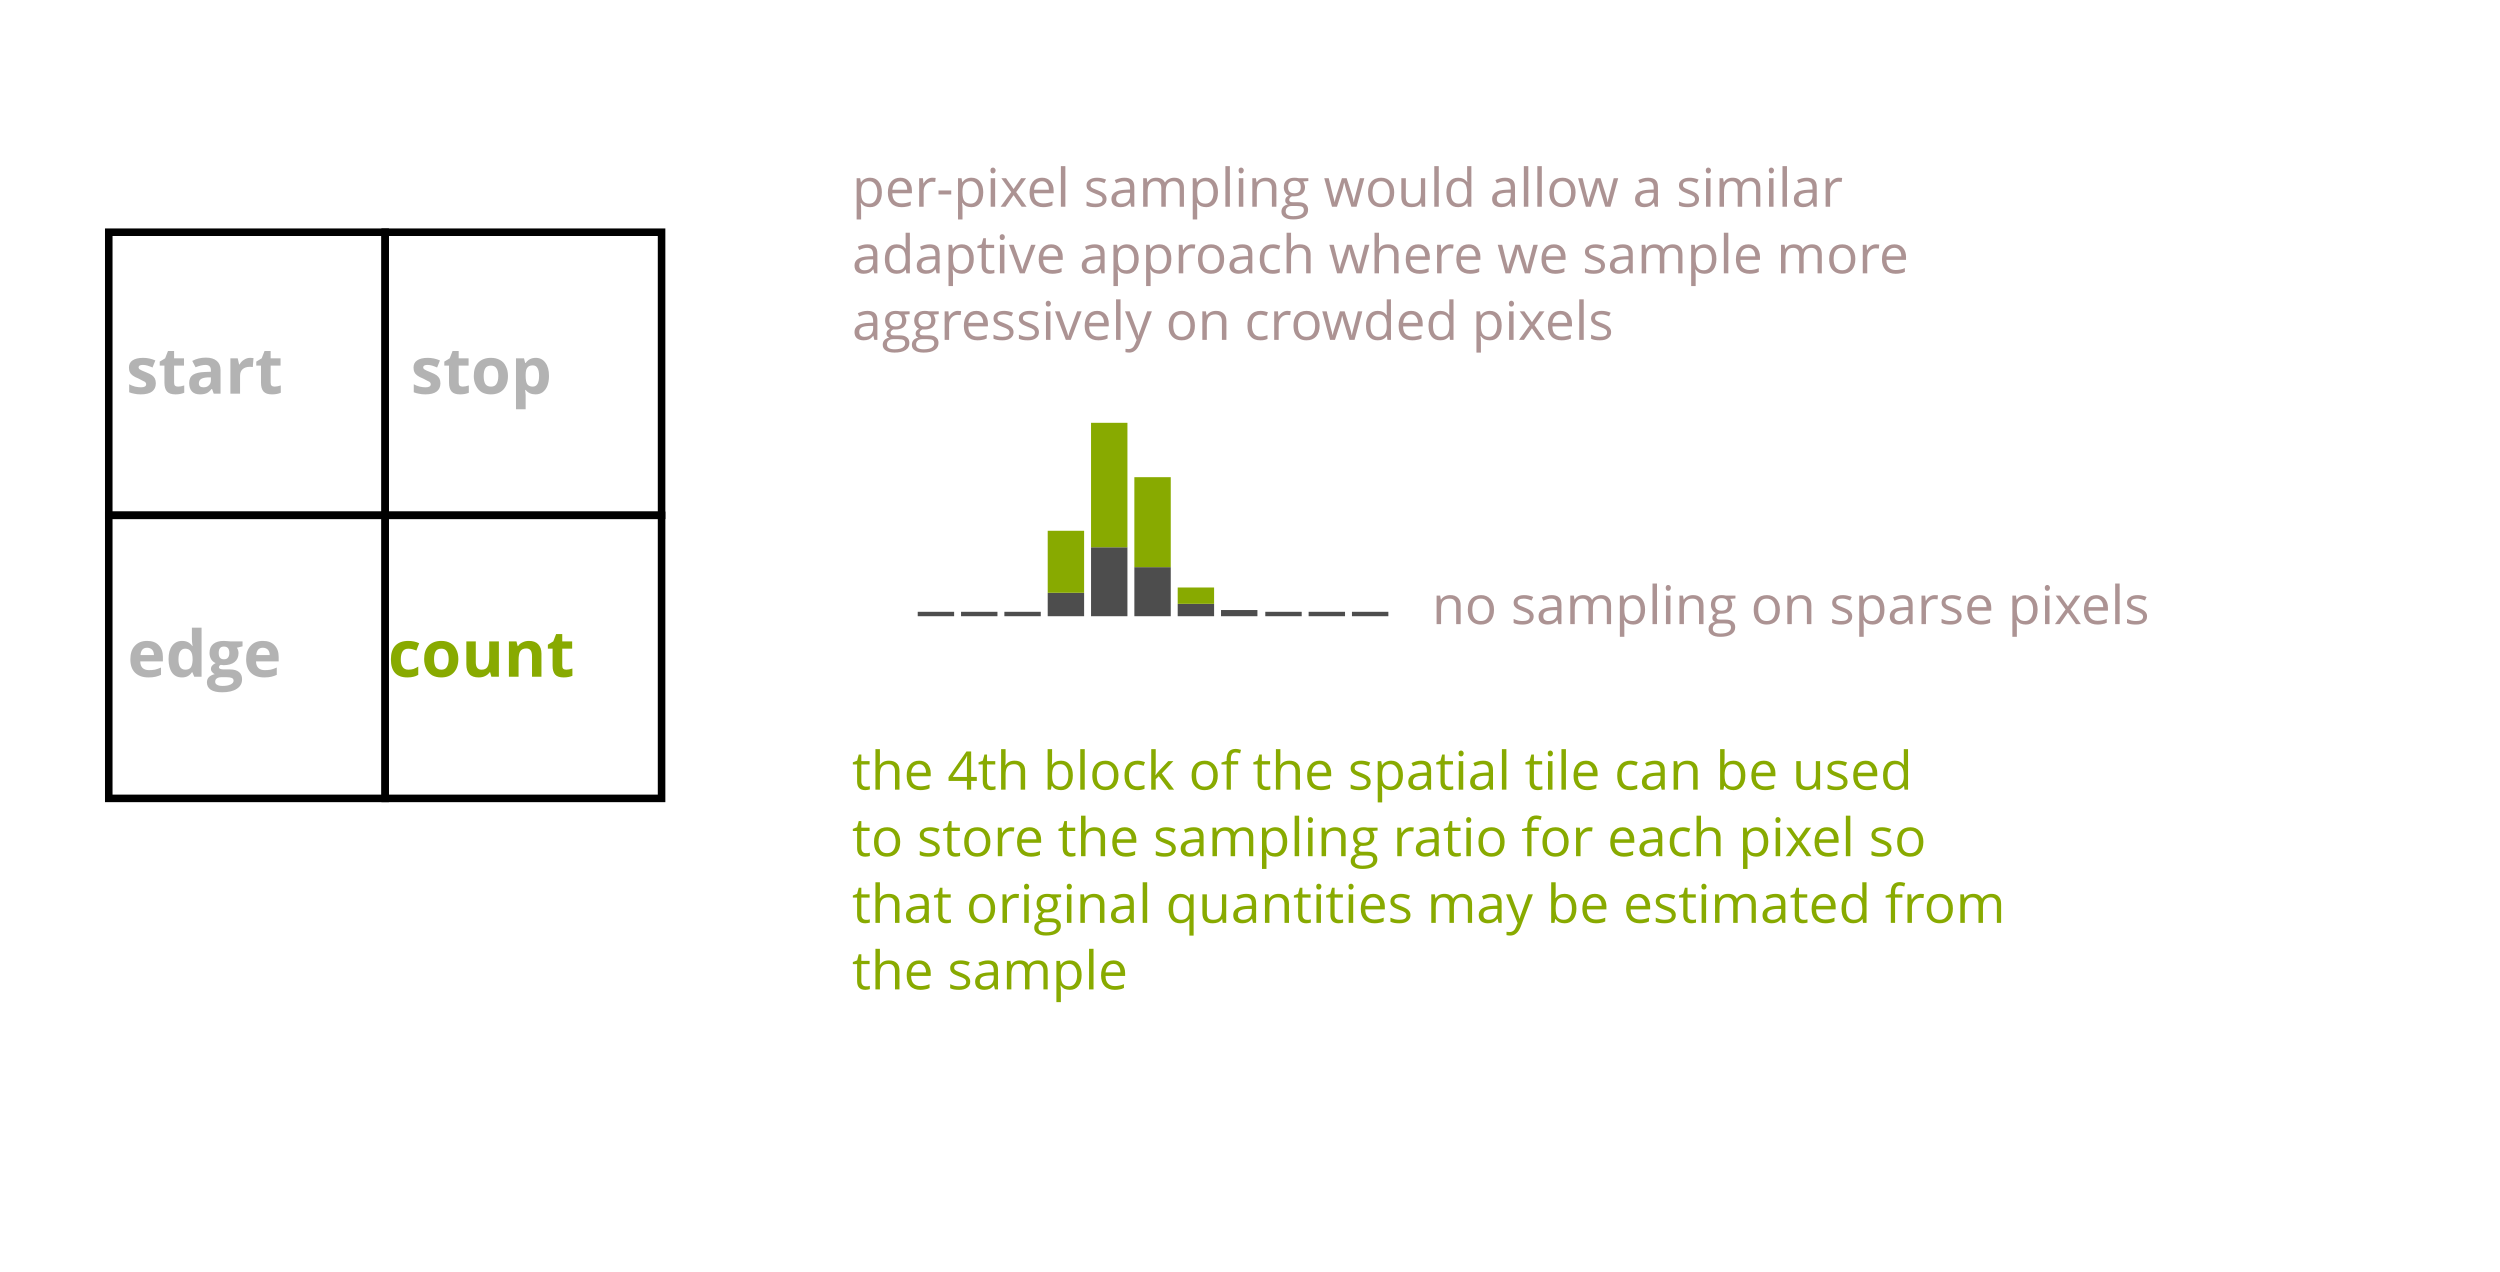
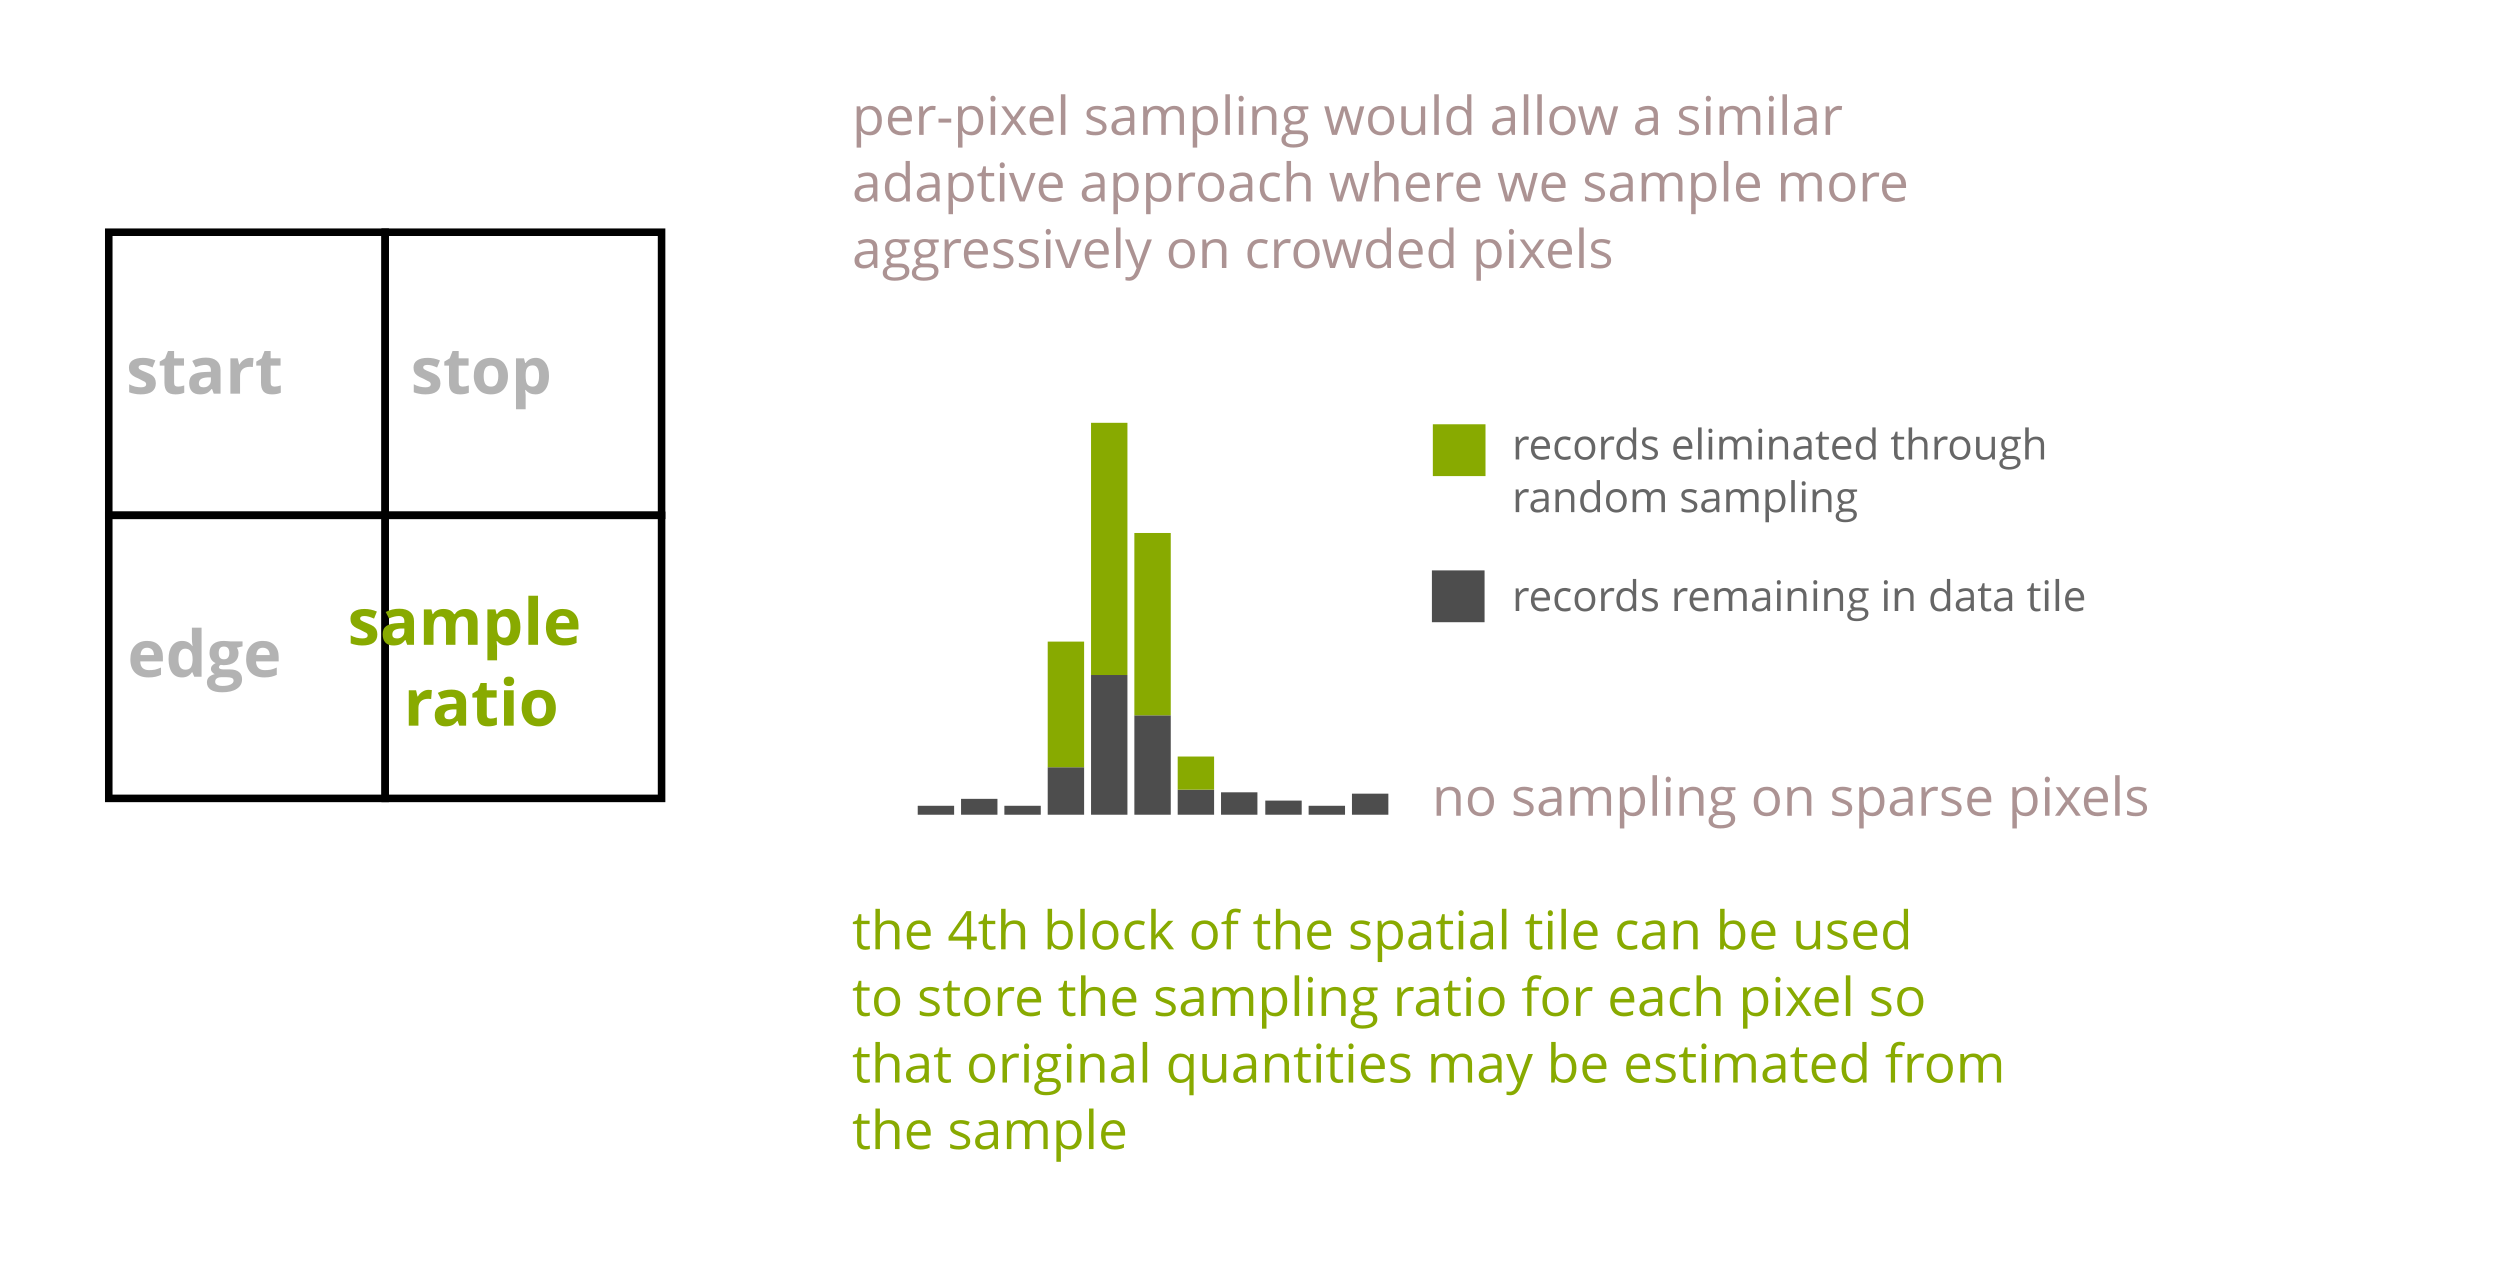
<svg xmlns="http://www.w3.org/2000/svg" id="svg10358" version="1.1" viewBox="0 0 165.672 84.252" height="84.252mm" width="165.672mm">
  <defs id="defs10352" />
  <g transform="translate(1.232566,0.4990495)" id="layer1">
-     <text xml:space="preserve" style="font-style:normal;font-variant:normal;font-weight:normal;font-stretch:normal;font-size:3.529px;line-height:125%;font-family:'Open Sans';-inkscape-font-specification:'Open Sans';letter-spacing:0px;word-spacing:0px;fill:#ac9393;fill-opacity:1;stroke:none;stroke-width:0.265px;stroke-linecap:butt;stroke-linejoin:miter;stroke-opacity:1" x="55.237" y="13.2" id="text2672-2">
-       <tspan x="55.237" y="13.2" style="font-style:normal;font-variant:normal;font-weight:normal;font-stretch:normal;font-family:'Open Sans';-inkscape-font-specification:'Open Sans';fill:#ac9393;stroke-width:0.265px" id="tspan2670-2">per-pixel sampling would allow a similar </tspan>
-       <tspan x="55.237" y="17.612" style="font-style:normal;font-variant:normal;font-weight:normal;font-stretch:normal;font-family:'Open Sans';-inkscape-font-specification:'Open Sans';fill:#ac9393;stroke-width:0.265px" id="tspan2361">adaptive approach where we sample more</tspan>
-       <tspan x="55.237" y="22.024" style="font-style:normal;font-variant:normal;font-weight:normal;font-stretch:normal;font-family:'Open Sans';-inkscape-font-specification:'Open Sans';fill:#ac9393;stroke-width:0.265px" id="tspan2363">aggressively on crowded pixels</tspan>
+     <text xml:space="preserve" style="font-style:normal;font-variant:normal;font-weight:normal;font-stretch:normal;font-size:3.529px;line-height:125%;font-family:'Open Sans';-inkscape-font-specification:'Open Sans';letter-spacing:0px;word-spacing:0px;fill:#ac9393;fill-opacity:1;stroke:none;stroke-width:0.265px;stroke-linecap:butt;stroke-linejoin:miter;stroke-opacity:1" x="55.237" y="8.438" id="text2672-2">
+       <tspan x="55.237" y="8.438" style="font-style:normal;font-variant:normal;font-weight:normal;font-stretch:normal;font-family:'Open Sans';-inkscape-font-specification:'Open Sans';fill:#ac9393;stroke-width:0.265px" id="tspan2670-2">per-pixel sampling would allow a similar </tspan>
+       <tspan x="55.237" y="12.849" style="font-style:normal;font-variant:normal;font-weight:normal;font-stretch:normal;font-family:'Open Sans';-inkscape-font-specification:'Open Sans';fill:#ac9393;stroke-width:0.265px" id="tspan2361">adaptive approach where we sample more</tspan>
+       <tspan x="55.237" y="17.261" style="font-style:normal;font-variant:normal;font-weight:normal;font-stretch:normal;font-family:'Open Sans';-inkscape-font-specification:'Open Sans';fill:#ac9393;stroke-width:0.265px" id="tspan2363">aggressively on crowded pixels</tspan>
    </text>
-     <rect style="color:#000000;clip-rule:nonzero;display:inline;overflow:visible;visibility:visible;opacity:1;isolation:auto;mix-blend-mode:normal;color-interpolation:sRGB;color-interpolation-filters:linearRGB;solid-color:#000000;solid-opacity:1;vector-effect:none;fill:#4d4d4d;fill-opacity:1;fill-rule:evenodd;stroke:none;stroke-width:0.265;stroke-linecap:butt;stroke-linejoin:bevel;stroke-miterlimit:4;stroke-dasharray:none;stroke-dashoffset:0;stroke-opacity:1;color-rendering:auto;image-rendering:auto;shape-rendering:auto;text-rendering:auto;enable-background:accumulate" id="rect2283" width="2.412" height="0.293" x="59.584" y="40.044" />
-     <rect y="40.044" x="62.455" height="0.293" width="2.412" id="rect2286" style="color:#000000;clip-rule:nonzero;display:inline;overflow:visible;visibility:visible;opacity:1;isolation:auto;mix-blend-mode:normal;color-interpolation:sRGB;color-interpolation-filters:linearRGB;solid-color:#000000;solid-opacity:1;vector-effect:none;fill:#4d4d4d;fill-opacity:1;fill-rule:evenodd;stroke:none;stroke-width:0.265;stroke-linecap:butt;stroke-linejoin:bevel;stroke-miterlimit:4;stroke-dasharray:none;stroke-dashoffset:0;stroke-opacity:1;color-rendering:auto;image-rendering:auto;shape-rendering:auto;text-rendering:auto;enable-background:accumulate" />
-     <rect style="color:#000000;clip-rule:nonzero;display:inline;overflow:visible;visibility:visible;opacity:1;isolation:auto;mix-blend-mode:normal;color-interpolation:sRGB;color-interpolation-filters:linearRGB;solid-color:#000000;solid-opacity:1;vector-effect:none;fill:#4d4d4d;fill-opacity:1;fill-rule:evenodd;stroke:none;stroke-width:0.265;stroke-linecap:butt;stroke-linejoin:bevel;stroke-miterlimit:4;stroke-dasharray:none;stroke-dashoffset:0;stroke-opacity:1;color-rendering:auto;image-rendering:auto;shape-rendering:auto;text-rendering:auto;enable-background:accumulate" id="rect2288" width="2.412" height="0.293" x="65.326" y="40.044" />
-     <rect y="38.785" x="68.198" height="1.552" width="2.412" id="rect2292" style="color:#000000;clip-rule:nonzero;display:inline;overflow:visible;visibility:visible;opacity:1;isolation:auto;mix-blend-mode:normal;color-interpolation:sRGB;color-interpolation-filters:linearRGB;solid-color:#000000;solid-opacity:1;vector-effect:none;fill:#4d4d4d;fill-opacity:1;fill-rule:evenodd;stroke:none;stroke-width:0.265;stroke-linecap:butt;stroke-linejoin:bevel;stroke-miterlimit:4;stroke-dasharray:none;stroke-dashoffset:0;stroke-opacity:1;color-rendering:auto;image-rendering:auto;shape-rendering:auto;text-rendering:auto;enable-background:accumulate" />
-     <rect y="35.768" x="71.069" height="4.569" width="2.412" id="rect2294" style="color:#000000;clip-rule:nonzero;display:inline;overflow:visible;visibility:visible;opacity:1;isolation:auto;mix-blend-mode:normal;color-interpolation:sRGB;color-interpolation-filters:linearRGB;solid-color:#000000;solid-opacity:1;vector-effect:none;fill:#4d4d4d;fill-opacity:1;fill-rule:evenodd;stroke:none;stroke-width:0.265;stroke-linecap:butt;stroke-linejoin:bevel;stroke-miterlimit:4;stroke-dasharray:none;stroke-dashoffset:0;stroke-opacity:1;color-rendering:auto;image-rendering:auto;shape-rendering:auto;text-rendering:auto;enable-background:accumulate" />
-     <rect style="color:#000000;clip-rule:nonzero;display:inline;overflow:visible;visibility:visible;opacity:1;isolation:auto;mix-blend-mode:normal;color-interpolation:sRGB;color-interpolation-filters:linearRGB;solid-color:#000000;solid-opacity:1;vector-effect:none;fill:#4d4d4d;fill-opacity:1;fill-rule:evenodd;stroke:none;stroke-width:0.265;stroke-linecap:butt;stroke-linejoin:bevel;stroke-miterlimit:4;stroke-dasharray:none;stroke-dashoffset:0;stroke-opacity:1;color-rendering:auto;image-rendering:auto;shape-rendering:auto;text-rendering:auto;enable-background:accumulate" id="rect2298" width="2.412" height="3.251" x="73.94" y="37.086" />
-     <rect y="39.517" x="76.812" height="0.82" width="2.412" id="rect2300" style="color:#000000;clip-rule:nonzero;display:inline;overflow:visible;visibility:visible;opacity:1;isolation:auto;mix-blend-mode:normal;color-interpolation:sRGB;color-interpolation-filters:linearRGB;solid-color:#000000;solid-opacity:1;vector-effect:none;fill:#4d4d4d;fill-opacity:1;fill-rule:evenodd;stroke:none;stroke-width:0.265;stroke-linecap:butt;stroke-linejoin:bevel;stroke-miterlimit:4;stroke-dasharray:none;stroke-dashoffset:0;stroke-opacity:1;color-rendering:auto;image-rendering:auto;shape-rendering:auto;text-rendering:auto;enable-background:accumulate" />
-     <rect style="color:#000000;clip-rule:nonzero;display:inline;overflow:visible;visibility:visible;opacity:1;isolation:auto;mix-blend-mode:normal;color-interpolation:sRGB;color-interpolation-filters:linearRGB;solid-color:#000000;solid-opacity:1;vector-effect:none;fill:#4d4d4d;fill-opacity:1;fill-rule:evenodd;stroke:none;stroke-width:0.265;stroke-linecap:butt;stroke-linejoin:bevel;stroke-miterlimit:4;stroke-dasharray:none;stroke-dashoffset:0;stroke-opacity:1;color-rendering:auto;image-rendering:auto;shape-rendering:auto;text-rendering:auto;enable-background:accumulate" id="rect2304" width="2.412" height="0.41" x="79.683" y="39.927" />
-     <text id="text2371" y="51.83" x="55.237" style="font-style:normal;font-variant:normal;font-weight:normal;font-stretch:normal;font-size:3.529px;line-height:125%;font-family:'Open Sans';-inkscape-font-specification:'Open Sans';letter-spacing:0px;word-spacing:0px;fill:#88aa00;fill-opacity:1;stroke:none;stroke-width:0.265px;stroke-linecap:butt;stroke-linejoin:miter;stroke-opacity:1" xml:space="preserve">
-       <tspan style="font-style:normal;font-variant:normal;font-weight:normal;font-stretch:normal;font-family:'Open Sans';-inkscape-font-specification:'Open Sans';fill:#88aa00;stroke-width:0.265px" y="51.83" x="55.237" id="tspan2379">the 4th block of the spatial tile can be used</tspan>
-       <tspan style="font-style:normal;font-variant:normal;font-weight:normal;font-stretch:normal;font-family:'Open Sans';-inkscape-font-specification:'Open Sans';fill:#88aa00;stroke-width:0.265px" y="56.242" x="55.237" id="tspan2383">to store the sampling ratio for each pixel so </tspan>
-       <tspan id="tspan11867" style="font-style:normal;font-variant:normal;font-weight:normal;font-stretch:normal;font-family:'Open Sans';-inkscape-font-specification:'Open Sans';fill:#88aa00;stroke-width:0.265px" y="60.654" x="55.237">that original quantities may be estimated from</tspan>
-       <tspan id="tspan11869" style="font-style:normal;font-variant:normal;font-weight:normal;font-stretch:normal;font-family:'Open Sans';-inkscape-font-specification:'Open Sans';fill:#88aa00;stroke-width:0.265px" y="65.066" x="55.237">the sample</tspan>
+     <rect style="color:#000000;clip-rule:nonzero;display:inline;overflow:visible;visibility:visible;opacity:1;isolation:auto;mix-blend-mode:normal;color-interpolation:sRGB;color-interpolation-filters:linearRGB;solid-color:#000000;solid-opacity:1;vector-effect:none;fill:#4d4d4d;fill-opacity:1;fill-rule:evenodd;stroke:none;stroke-width:0.265;stroke-linecap:butt;stroke-linejoin:bevel;stroke-miterlimit:4;stroke-dasharray:none;stroke-dashoffset:0;stroke-opacity:1;color-rendering:auto;image-rendering:auto;shape-rendering:auto;text-rendering:auto;enable-background:accumulate" id="rect2283" width="2.412" height="0.594" x="59.584" y="52.899" />
+     <rect y="52.44" x="62.455" height="1.052" width="2.412" id="rect2286" style="color:#000000;clip-rule:nonzero;display:inline;overflow:visible;visibility:visible;opacity:1;isolation:auto;mix-blend-mode:normal;color-interpolation:sRGB;color-interpolation-filters:linearRGB;solid-color:#000000;solid-opacity:1;vector-effect:none;fill:#4d4d4d;fill-opacity:1;fill-rule:evenodd;stroke:none;stroke-width:0.265;stroke-linecap:butt;stroke-linejoin:bevel;stroke-miterlimit:4;stroke-dasharray:none;stroke-dashoffset:0;stroke-opacity:1;color-rendering:auto;image-rendering:auto;shape-rendering:auto;text-rendering:auto;enable-background:accumulate" />
+     <rect style="color:#000000;clip-rule:nonzero;display:inline;overflow:visible;visibility:visible;opacity:1;isolation:auto;mix-blend-mode:normal;color-interpolation:sRGB;color-interpolation-filters:linearRGB;solid-color:#000000;solid-opacity:1;vector-effect:none;fill:#4d4d4d;fill-opacity:1;fill-rule:evenodd;stroke:none;stroke-width:0.265;stroke-linecap:butt;stroke-linejoin:bevel;stroke-miterlimit:4;stroke-dasharray:none;stroke-dashoffset:0;stroke-opacity:1;color-rendering:auto;image-rendering:auto;shape-rendering:auto;text-rendering:auto;enable-background:accumulate" id="rect2288" width="2.412" height="0.594" x="65.326" y="52.899" />
+     <rect y="50.346" x="68.198" height="3.146" width="2.412" id="rect2292" style="color:#000000;clip-rule:nonzero;display:inline;overflow:visible;visibility:visible;opacity:1;isolation:auto;mix-blend-mode:normal;color-interpolation:sRGB;color-interpolation-filters:linearRGB;solid-color:#000000;solid-opacity:1;vector-effect:none;fill:#4d4d4d;fill-opacity:1;fill-rule:evenodd;stroke:none;stroke-width:0.265;stroke-linecap:butt;stroke-linejoin:bevel;stroke-miterlimit:4;stroke-dasharray:none;stroke-dashoffset:0;stroke-opacity:1;color-rendering:auto;image-rendering:auto;shape-rendering:auto;text-rendering:auto;enable-background:accumulate" />
+     <rect y="44.233" x="71.069" height="9.259" width="2.412" id="rect2294" style="color:#000000;clip-rule:nonzero;display:inline;overflow:visible;visibility:visible;opacity:1;isolation:auto;mix-blend-mode:normal;color-interpolation:sRGB;color-interpolation-filters:linearRGB;solid-color:#000000;solid-opacity:1;vector-effect:none;fill:#4d4d4d;fill-opacity:1;fill-rule:evenodd;stroke:none;stroke-width:0.265;stroke-linecap:butt;stroke-linejoin:bevel;stroke-miterlimit:4;stroke-dasharray:none;stroke-dashoffset:0;stroke-opacity:1;color-rendering:auto;image-rendering:auto;shape-rendering:auto;text-rendering:auto;enable-background:accumulate" />
+     <rect style="color:#000000;clip-rule:nonzero;display:inline;overflow:visible;visibility:visible;opacity:1;isolation:auto;mix-blend-mode:normal;color-interpolation:sRGB;color-interpolation-filters:linearRGB;solid-color:#000000;solid-opacity:1;vector-effect:none;fill:#4d4d4d;fill-opacity:1;fill-rule:evenodd;stroke:none;stroke-width:0.265;stroke-linecap:butt;stroke-linejoin:bevel;stroke-miterlimit:4;stroke-dasharray:none;stroke-dashoffset:0;stroke-opacity:1;color-rendering:auto;image-rendering:auto;shape-rendering:auto;text-rendering:auto;enable-background:accumulate" id="rect2298" width="2.412" height="6.588" x="73.94" y="46.904" />
+     <rect y="51.83" x="76.812" height="1.662" width="2.412" id="rect2300" style="color:#000000;clip-rule:nonzero;display:inline;overflow:visible;visibility:visible;opacity:1;isolation:auto;mix-blend-mode:normal;color-interpolation:sRGB;color-interpolation-filters:linearRGB;solid-color:#000000;solid-opacity:1;vector-effect:none;fill:#4d4d4d;fill-opacity:1;fill-rule:evenodd;stroke:none;stroke-width:0.265;stroke-linecap:butt;stroke-linejoin:bevel;stroke-miterlimit:4;stroke-dasharray:none;stroke-dashoffset:0;stroke-opacity:1;color-rendering:auto;image-rendering:auto;shape-rendering:auto;text-rendering:auto;enable-background:accumulate" />
+     <rect style="color:#000000;clip-rule:nonzero;display:inline;overflow:visible;visibility:visible;opacity:1;isolation:auto;mix-blend-mode:normal;color-interpolation:sRGB;color-interpolation-filters:linearRGB;solid-color:#000000;solid-opacity:1;vector-effect:none;fill:#4d4d4d;fill-opacity:1;fill-rule:evenodd;stroke:none;stroke-width:0.265;stroke-linecap:butt;stroke-linejoin:bevel;stroke-miterlimit:4;stroke-dasharray:none;stroke-dashoffset:0;stroke-opacity:1;color-rendering:auto;image-rendering:auto;shape-rendering:auto;text-rendering:auto;enable-background:accumulate" id="rect2304" width="2.412" height="1.486" x="79.683" y="52.006" />
+     <text id="text2371" y="62.413" x="55.237" style="font-style:normal;font-variant:normal;font-weight:normal;font-stretch:normal;font-size:3.529px;line-height:125%;font-family:'Open Sans';-inkscape-font-specification:'Open Sans';letter-spacing:0px;word-spacing:0px;fill:#88aa00;fill-opacity:1;stroke:none;stroke-width:0.265px;stroke-linecap:butt;stroke-linejoin:miter;stroke-opacity:1" xml:space="preserve">
+       <tspan style="font-style:normal;font-variant:normal;font-weight:normal;font-stretch:normal;font-family:'Open Sans';-inkscape-font-specification:'Open Sans';fill:#88aa00;stroke-width:0.265px" y="62.413" x="55.237" id="tspan2379">the 4th block of the spatial tile can be used</tspan>
+       <tspan style="font-style:normal;font-variant:normal;font-weight:normal;font-stretch:normal;font-family:'Open Sans';-inkscape-font-specification:'Open Sans';fill:#88aa00;stroke-width:0.265px" y="66.825" x="55.237" id="tspan2383">to store the sampling ratio for each pixel so </tspan>
+       <tspan id="tspan11867" style="font-style:normal;font-variant:normal;font-weight:normal;font-stretch:normal;font-family:'Open Sans';-inkscape-font-specification:'Open Sans';fill:#88aa00;stroke-width:0.265px" y="71.237" x="55.237">that original quantities may be estimated from</tspan>
+       <tspan id="tspan11869" style="font-style:normal;font-variant:normal;font-weight:normal;font-stretch:normal;font-family:'Open Sans';-inkscape-font-specification:'Open Sans';fill:#88aa00;stroke-width:0.265px" y="75.649" x="55.237">the sample</tspan>
    </text>
    <rect y="14.89" x="5.975" height="18.759" width="18.317" id="rect1828-9" style="color:#000000;clip-rule:nonzero;display:inline;overflow:visible;visibility:visible;opacity:1;isolation:auto;mix-blend-mode:normal;color-interpolation:sRGB;color-interpolation-filters:linearRGB;solid-color:#000000;solid-opacity:1;vector-effect:none;fill:none;fill-opacity:1;fill-rule:evenodd;stroke:#000000;stroke-width:0.5;stroke-linecap:butt;stroke-linejoin:miter;stroke-miterlimit:4;stroke-dasharray:none;stroke-dashoffset:0;stroke-opacity:1;color-rendering:auto;image-rendering:auto;shape-rendering:auto;text-rendering:auto;enable-background:accumulate" />
    <rect style="color:#000000;clip-rule:nonzero;display:inline;overflow:visible;visibility:visible;opacity:1;isolation:auto;mix-blend-mode:normal;color-interpolation:sRGB;color-interpolation-filters:linearRGB;solid-color:#000000;solid-opacity:1;vector-effect:none;fill:none;fill-opacity:1;fill-rule:evenodd;stroke:#000000;stroke-width:0.5;stroke-linecap:butt;stroke-linejoin:miter;stroke-miterlimit:4;stroke-dasharray:none;stroke-dashoffset:0;stroke-opacity:1;color-rendering:auto;image-rendering:auto;shape-rendering:auto;text-rendering:auto;enable-background:accumulate" id="rect1830-0" width="18.317" height="18.759" x="24.292" y="14.89" />
    <text xml:space="preserve" style="font-style:normal;font-variant:normal;font-weight:bold;font-stretch:normal;font-size:4.288px;line-height:125%;font-family:'Open Sans';-inkscape-font-specification:'Open Sans Bold';text-align:center;letter-spacing:0px;word-spacing:0px;text-anchor:middle;opacity:1;fill:#b3b3b3;fill-opacity:1;stroke:none;stroke-width:0.265px;stroke-linecap:butt;stroke-linejoin:miter;stroke-opacity:1" x="15.105" y="25.59" id="text1840-9">
      <tspan id="tspan1838-1" x="15.105" y="25.59" style="font-style:normal;font-variant:normal;font-weight:bold;font-stretch:normal;font-size:4.288px;font-family:'Open Sans';-inkscape-font-specification:'Open Sans Bold';text-align:center;text-anchor:middle;fill:#b3b3b3;stroke-width:0.265px">start</tspan>
    </text>
    <text id="text1849-4" y="25.59" x="33.45" style="font-style:normal;font-variant:normal;font-weight:bold;font-stretch:normal;font-size:4.288px;line-height:125%;font-family:'Open Sans';-inkscape-font-specification:'Open Sans Bold';text-align:center;letter-spacing:0px;word-spacing:0px;text-anchor:middle;opacity:1;fill:#b3b3b3;fill-opacity:1;stroke:none;stroke-width:0.265px;stroke-linecap:butt;stroke-linejoin:miter;stroke-opacity:1" xml:space="preserve">
      <tspan style="font-style:normal;font-variant:normal;font-weight:bold;font-stretch:normal;font-size:4.288px;font-family:'Open Sans';-inkscape-font-specification:'Open Sans Bold';text-align:center;text-anchor:middle;fill:#b3b3b3;stroke-width:0.265px" y="25.59" x="33.45" id="tspan1847-5">stop</tspan>
    </text>
    <rect style="color:#000000;clip-rule:nonzero;display:inline;overflow:visible;visibility:visible;opacity:1;isolation:auto;mix-blend-mode:normal;color-interpolation:sRGB;color-interpolation-filters:linearRGB;solid-color:#000000;solid-opacity:1;vector-effect:none;fill:none;fill-opacity:1;fill-rule:evenodd;stroke:#000000;stroke-width:0.5;stroke-linecap:butt;stroke-linejoin:miter;stroke-miterlimit:4;stroke-dasharray:none;stroke-dashoffset:0;stroke-opacity:1;color-rendering:auto;image-rendering:auto;shape-rendering:auto;text-rendering:auto;enable-background:accumulate" id="rect2265" width="18.317" height="18.759" x="5.975" y="33.65" />
    <rect y="33.65" x="24.292" height="18.759" width="18.317" id="rect2267" style="color:#000000;clip-rule:nonzero;display:inline;overflow:visible;visibility:visible;opacity:1;isolation:auto;mix-blend-mode:normal;color-interpolation:sRGB;color-interpolation-filters:linearRGB;solid-color:#000000;solid-opacity:1;vector-effect:none;fill:none;fill-opacity:1;fill-rule:evenodd;stroke:#000000;stroke-width:0.5;stroke-linecap:butt;stroke-linejoin:miter;stroke-miterlimit:4;stroke-dasharray:none;stroke-dashoffset:0;stroke-opacity:1;color-rendering:auto;image-rendering:auto;shape-rendering:auto;text-rendering:auto;enable-background:accumulate" />
    <text id="text2271" y="44.349" x="15.105" style="font-style:normal;font-variant:normal;font-weight:bold;font-stretch:normal;font-size:4.288px;line-height:125%;font-family:'Open Sans';-inkscape-font-specification:'Open Sans Bold';text-align:center;letter-spacing:0px;word-spacing:0px;text-anchor:middle;opacity:1;fill:#b3b3b3;fill-opacity:1;stroke:none;stroke-width:0.265px;stroke-linecap:butt;stroke-linejoin:miter;stroke-opacity:1" xml:space="preserve">
      <tspan style="font-style:normal;font-variant:normal;font-weight:bold;font-stretch:normal;font-size:4.288px;font-family:'Open Sans';-inkscape-font-specification:'Open Sans Bold';text-align:center;text-anchor:middle;fill:#b3b3b3;stroke-width:0.265px" y="44.349" x="15.105" id="tspan2269">edge</tspan>
    </text>
-     <text xml:space="preserve" style="font-style:normal;font-variant:normal;font-weight:bold;font-stretch:normal;font-size:4.288px;line-height:125%;font-family:'Open Sans';-inkscape-font-specification:'Open Sans Bold';text-align:center;letter-spacing:0px;word-spacing:0px;text-anchor:middle;opacity:1;fill:#88aa00;fill-opacity:1;stroke:none;stroke-width:0.265px;stroke-linecap:butt;stroke-linejoin:miter;stroke-opacity:1" x="33.45" y="44.349" id="text2278">
-       <tspan id="tspan2276" x="33.45" y="44.349" style="font-style:normal;font-variant:normal;font-weight:bold;font-stretch:normal;font-size:4.288px;font-family:'Open Sans';-inkscape-font-specification:'Open Sans Bold';text-align:center;text-anchor:middle;fill:#88aa00;stroke-width:0.265px">count</tspan>
+     <text xml:space="preserve" style="font-style:normal;font-variant:normal;font-weight:bold;font-stretch:normal;font-size:4.288px;line-height:125%;font-family:'Open Sans';-inkscape-font-specification:'Open Sans Bold';text-align:center;letter-spacing:0px;word-spacing:0px;text-anchor:middle;opacity:1;fill:#88aa00;fill-opacity:1;stroke:none;stroke-width:0.265px;stroke-linecap:butt;stroke-linejoin:miter;stroke-opacity:1" x="33.45" y="42.233" id="text2278">
+       <tspan id="tspan2276" x="33.45" y="42.233" style="font-style:normal;font-variant:normal;font-weight:bold;font-stretch:normal;font-size:4.288px;font-family:'Open Sans';-inkscape-font-specification:'Open Sans Bold';text-align:center;text-anchor:middle;fill:#88aa00;stroke-width:0.265px">sample</tspan>
+       <tspan id="tspan11871" x="33.45" y="47.592" style="font-style:normal;font-variant:normal;font-weight:bold;font-stretch:normal;font-size:4.288px;font-family:'Open Sans';-inkscape-font-specification:'Open Sans Bold';text-align:center;text-anchor:middle;fill:#88aa00;stroke-width:0.265px">ratio</tspan>
    </text>
-     <rect y="31.123" x="73.94" height="5.963" width="2.412" id="rect2433" style="color:#000000;clip-rule:nonzero;display:inline;overflow:visible;visibility:visible;opacity:1;isolation:auto;mix-blend-mode:normal;color-interpolation:sRGB;color-interpolation-filters:linearRGB;solid-color:#000000;solid-opacity:1;vector-effect:none;fill:#88aa00;fill-opacity:1;fill-rule:evenodd;stroke:none;stroke-width:0.265px;stroke-linecap:butt;stroke-linejoin:miter;stroke-miterlimit:4;stroke-dasharray:none;stroke-dashoffset:0;stroke-opacity:1;color-rendering:auto;image-rendering:auto;shape-rendering:auto;text-rendering:auto;enable-background:accumulate" />
-     <rect style="color:#000000;clip-rule:nonzero;display:inline;overflow:visible;visibility:visible;opacity:1;isolation:auto;mix-blend-mode:normal;color-interpolation:sRGB;color-interpolation-filters:linearRGB;solid-color:#000000;solid-opacity:1;vector-effect:none;fill:#88aa00;fill-opacity:1;fill-rule:evenodd;stroke:none;stroke-width:0.265px;stroke-linecap:butt;stroke-linejoin:miter;stroke-miterlimit:4;stroke-dasharray:none;stroke-dashoffset:0;stroke-opacity:1;color-rendering:auto;image-rendering:auto;shape-rendering:auto;text-rendering:auto;enable-background:accumulate" id="rect2451" width="2.412" height="8.248" x="71.069" y="-35.768" transform="scale(1,-1)" />
-     <rect style="color:#000000;clip-rule:nonzero;display:inline;overflow:visible;visibility:visible;opacity:1;isolation:auto;mix-blend-mode:normal;color-interpolation:sRGB;color-interpolation-filters:linearRGB;solid-color:#000000;solid-opacity:1;vector-effect:none;fill:#88aa00;fill-opacity:1;fill-rule:evenodd;stroke:none;stroke-width:0.265px;stroke-linecap:butt;stroke-linejoin:miter;stroke-miterlimit:4;stroke-dasharray:none;stroke-dashoffset:0;stroke-opacity:1;color-rendering:auto;image-rendering:auto;shape-rendering:auto;text-rendering:auto;enable-background:accumulate" id="rect2467" width="2.412" height="1.083" x="76.812" y="38.434" />
-     <rect transform="scale(1,-1)" y="-38.785" x="68.198" height="4.11" width="2.412" id="rect2469" style="color:#000000;clip-rule:nonzero;display:inline;overflow:visible;visibility:visible;opacity:1;isolation:auto;mix-blend-mode:normal;color-interpolation:sRGB;color-interpolation-filters:linearRGB;solid-color:#000000;solid-opacity:1;vector-effect:none;fill:#88aa00;fill-opacity:1;fill-rule:evenodd;stroke:none;stroke-width:0.265px;stroke-linecap:butt;stroke-linejoin:miter;stroke-miterlimit:4;stroke-dasharray:none;stroke-dashoffset:0;stroke-opacity:1;color-rendering:auto;image-rendering:auto;shape-rendering:auto;text-rendering:auto;enable-background:accumulate" />
-     <text id="text2477" y="40.857" x="93.673" style="font-style:normal;font-variant:normal;font-weight:normal;font-stretch:normal;font-size:3.529px;line-height:125%;font-family:'Open Sans';-inkscape-font-specification:'Open Sans';letter-spacing:0px;word-spacing:0px;fill:#ac9393;fill-opacity:1;stroke:none;stroke-width:0.265px;stroke-linecap:butt;stroke-linejoin:miter;stroke-opacity:1" xml:space="preserve">
-       <tspan id="tspan2475" style="font-style:normal;font-variant:normal;font-weight:normal;font-stretch:normal;font-family:'Open Sans';-inkscape-font-specification:'Open Sans';fill:#ac9393;stroke-width:0.265px" y="40.857" x="93.673">no sampling on sparse pixels</tspan>
+     <rect y="34.821" x="73.94" height="12.083" width="2.412" id="rect2433" style="color:#000000;clip-rule:nonzero;display:inline;overflow:visible;visibility:visible;opacity:1;isolation:auto;mix-blend-mode:normal;color-interpolation:sRGB;color-interpolation-filters:linearRGB;solid-color:#000000;solid-opacity:1;vector-effect:none;fill:#88aa00;fill-opacity:1;fill-rule:evenodd;stroke:none;stroke-width:0.265px;stroke-linecap:butt;stroke-linejoin:miter;stroke-miterlimit:4;stroke-dasharray:none;stroke-dashoffset:0;stroke-opacity:1;color-rendering:auto;image-rendering:auto;shape-rendering:auto;text-rendering:auto;enable-background:accumulate" />
+     <rect style="color:#000000;clip-rule:nonzero;display:inline;overflow:visible;visibility:visible;opacity:1;isolation:auto;mix-blend-mode:normal;color-interpolation:sRGB;color-interpolation-filters:linearRGB;solid-color:#000000;solid-opacity:1;vector-effect:none;fill:#88aa00;fill-opacity:1;fill-rule:evenodd;stroke:none;stroke-width:0.265px;stroke-linecap:butt;stroke-linejoin:miter;stroke-miterlimit:4;stroke-dasharray:none;stroke-dashoffset:0;stroke-opacity:1;color-rendering:auto;image-rendering:auto;shape-rendering:auto;text-rendering:auto;enable-background:accumulate" id="rect2451" width="2.412" height="16.713" x="71.069" y="-44.233" transform="scale(1,-1)" />
+     <rect style="color:#000000;clip-rule:nonzero;display:inline;overflow:visible;visibility:visible;opacity:1;isolation:auto;mix-blend-mode:normal;color-interpolation:sRGB;color-interpolation-filters:linearRGB;solid-color:#000000;solid-opacity:1;vector-effect:none;fill:#88aa00;fill-opacity:1;fill-rule:evenodd;stroke:none;stroke-width:0.265px;stroke-linecap:butt;stroke-linejoin:miter;stroke-miterlimit:4;stroke-dasharray:none;stroke-dashoffset:0;stroke-opacity:1;color-rendering:auto;image-rendering:auto;shape-rendering:auto;text-rendering:auto;enable-background:accumulate" id="rect2467" width="2.412" height="2.195" x="76.812" y="49.635" />
+     <rect transform="scale(1,-1)" y="-50.346" x="68.198" height="8.327" width="2.412" id="rect2469" style="color:#000000;clip-rule:nonzero;display:inline;overflow:visible;visibility:visible;opacity:1;isolation:auto;mix-blend-mode:normal;color-interpolation:sRGB;color-interpolation-filters:linearRGB;solid-color:#000000;solid-opacity:1;vector-effect:none;fill:#88aa00;fill-opacity:1;fill-rule:evenodd;stroke:none;stroke-width:0.265px;stroke-linecap:butt;stroke-linejoin:miter;stroke-miterlimit:4;stroke-dasharray:none;stroke-dashoffset:0;stroke-opacity:1;color-rendering:auto;image-rendering:auto;shape-rendering:auto;text-rendering:auto;enable-background:accumulate" />
+     <text id="text2477" y="53.557" x="93.673" style="font-style:normal;font-variant:normal;font-weight:normal;font-stretch:normal;font-size:3.529px;line-height:125%;font-family:'Open Sans';-inkscape-font-specification:'Open Sans';letter-spacing:0px;word-spacing:0px;fill:#ac9393;fill-opacity:1;stroke:none;stroke-width:0.265px;stroke-linecap:butt;stroke-linejoin:miter;stroke-opacity:1" xml:space="preserve">
+       <tspan id="tspan2475" style="font-style:normal;font-variant:normal;font-weight:normal;font-stretch:normal;font-family:'Open Sans';-inkscape-font-specification:'Open Sans';fill:#ac9393;stroke-width:0.265px" y="53.557" x="93.673">no sampling on sparse pixels</tspan>
    </text>
-     <rect y="40.044" x="82.617" height="0.293" width="2.412" id="rect2485" style="color:#000000;clip-rule:nonzero;display:inline;overflow:visible;visibility:visible;opacity:1;isolation:auto;mix-blend-mode:normal;color-interpolation:sRGB;color-interpolation-filters:linearRGB;solid-color:#000000;solid-opacity:1;vector-effect:none;fill:#4d4d4d;fill-opacity:1;fill-rule:evenodd;stroke:none;stroke-width:0.265;stroke-linecap:butt;stroke-linejoin:bevel;stroke-miterlimit:4;stroke-dasharray:none;stroke-dashoffset:0;stroke-opacity:1;color-rendering:auto;image-rendering:auto;shape-rendering:auto;text-rendering:auto;enable-background:accumulate" />
-     <rect style="color:#000000;clip-rule:nonzero;display:inline;overflow:visible;visibility:visible;opacity:1;isolation:auto;mix-blend-mode:normal;color-interpolation:sRGB;color-interpolation-filters:linearRGB;solid-color:#000000;solid-opacity:1;vector-effect:none;fill:#4d4d4d;fill-opacity:1;fill-rule:evenodd;stroke:none;stroke-width:0.265;stroke-linecap:butt;stroke-linejoin:bevel;stroke-miterlimit:4;stroke-dasharray:none;stroke-dashoffset:0;stroke-opacity:1;color-rendering:auto;image-rendering:auto;shape-rendering:auto;text-rendering:auto;enable-background:accumulate" id="rect2487" width="2.412" height="0.293" x="85.489" y="40.044" />
-     <rect y="40.044" x="88.36" height="0.293" width="2.412" id="rect2489" style="color:#000000;clip-rule:nonzero;display:inline;overflow:visible;visibility:visible;opacity:1;isolation:auto;mix-blend-mode:normal;color-interpolation:sRGB;color-interpolation-filters:linearRGB;solid-color:#000000;solid-opacity:1;vector-effect:none;fill:#4d4d4d;fill-opacity:1;fill-rule:evenodd;stroke:none;stroke-width:0.265;stroke-linecap:butt;stroke-linejoin:bevel;stroke-miterlimit:4;stroke-dasharray:none;stroke-dashoffset:0;stroke-opacity:1;color-rendering:auto;image-rendering:auto;shape-rendering:auto;text-rendering:auto;enable-background:accumulate" />
+     <rect y="52.555" x="82.617" height="0.937" width="2.412" id="rect2485" style="color:#000000;clip-rule:nonzero;display:inline;overflow:visible;visibility:visible;opacity:1;isolation:auto;mix-blend-mode:normal;color-interpolation:sRGB;color-interpolation-filters:linearRGB;solid-color:#000000;solid-opacity:1;vector-effect:none;fill:#4d4d4d;fill-opacity:1;fill-rule:evenodd;stroke:none;stroke-width:0.265;stroke-linecap:butt;stroke-linejoin:bevel;stroke-miterlimit:4;stroke-dasharray:none;stroke-dashoffset:0;stroke-opacity:1;color-rendering:auto;image-rendering:auto;shape-rendering:auto;text-rendering:auto;enable-background:accumulate" />
+     <rect style="color:#000000;clip-rule:nonzero;display:inline;overflow:visible;visibility:visible;opacity:1;isolation:auto;mix-blend-mode:normal;color-interpolation:sRGB;color-interpolation-filters:linearRGB;solid-color:#000000;solid-opacity:1;vector-effect:none;fill:#4d4d4d;fill-opacity:1;fill-rule:evenodd;stroke:none;stroke-width:0.265;stroke-linecap:butt;stroke-linejoin:bevel;stroke-miterlimit:4;stroke-dasharray:none;stroke-dashoffset:0;stroke-opacity:1;color-rendering:auto;image-rendering:auto;shape-rendering:auto;text-rendering:auto;enable-background:accumulate" id="rect2487" width="2.412" height="0.594" x="85.489" y="52.899" />
+     <rect y="52.096" x="88.36" height="1.396" width="2.412" id="rect2489" style="color:#000000;clip-rule:nonzero;display:inline;overflow:visible;visibility:visible;opacity:1;isolation:auto;mix-blend-mode:normal;color-interpolation:sRGB;color-interpolation-filters:linearRGB;solid-color:#000000;solid-opacity:1;vector-effect:none;fill:#4d4d4d;fill-opacity:1;fill-rule:evenodd;stroke:none;stroke-width:0.265;stroke-linecap:butt;stroke-linejoin:bevel;stroke-miterlimit:4;stroke-dasharray:none;stroke-dashoffset:0;stroke-opacity:1;color-rendering:auto;image-rendering:auto;shape-rendering:auto;text-rendering:auto;enable-background:accumulate" />
+     <rect y="37.3" x="93.658" height="3.434" width="3.49" id="rect11873" style="color:#000000;clip-rule:nonzero;display:inline;overflow:visible;visibility:visible;opacity:1;isolation:auto;mix-blend-mode:normal;color-interpolation:sRGB;color-interpolation-filters:linearRGB;solid-color:#000000;solid-opacity:1;vector-effect:none;fill:#4d4d4d;fill-opacity:1;fill-rule:evenodd;stroke:none;stroke-width:0.265;stroke-linecap:butt;stroke-linejoin:bevel;stroke-miterlimit:4;stroke-dasharray:none;stroke-dashoffset:0;stroke-opacity:1;color-rendering:auto;image-rendering:auto;shape-rendering:auto;text-rendering:auto;enable-background:accumulate" />
+     <rect style="color:#000000;clip-rule:nonzero;display:inline;overflow:visible;visibility:visible;opacity:1;isolation:auto;mix-blend-mode:normal;color-interpolation:sRGB;color-interpolation-filters:linearRGB;solid-color:#000000;solid-opacity:1;vector-effect:none;fill:#88aa00;fill-opacity:1;fill-rule:evenodd;stroke:none;stroke-width:0.265px;stroke-linecap:butt;stroke-linejoin:miter;stroke-miterlimit:4;stroke-dasharray:none;stroke-dashoffset:0;stroke-opacity:1;color-rendering:auto;image-rendering:auto;shape-rendering:auto;text-rendering:auto;enable-background:accumulate" id="rect11875" width="3.49" height="3.434" x="93.72" y="27.617" />
+     <text xml:space="preserve" style="font-style:normal;font-variant:normal;font-weight:normal;font-stretch:normal;font-size:2.792px;line-height:125%;font-family:'Open Sans';-inkscape-font-specification:'Open Sans';letter-spacing:0px;word-spacing:0px;fill:#666666;fill-opacity:1;stroke:none;stroke-width:0.265px;stroke-linecap:butt;stroke-linejoin:miter;stroke-opacity:1" x="98.977" y="29.949" id="text11879">
+       <tspan x="98.977" y="29.949" style="font-style:normal;font-variant:normal;font-weight:normal;font-stretch:normal;font-family:'Open Sans';-inkscape-font-specification:'Open Sans';fill:#666666;stroke-width:0.265px" id="tspan11877">records eliminated through </tspan>
+       <tspan id="tspan11899" x="98.977" y="33.439" style="font-style:normal;font-variant:normal;font-weight:normal;font-stretch:normal;font-family:'Open Sans';-inkscape-font-specification:'Open Sans';fill:#666666;stroke-width:0.265px">random sampling</tspan>
+     </text>
+     <text id="text11897" y="39.994" x="98.977" style="font-style:normal;font-variant:normal;font-weight:normal;font-stretch:normal;font-size:2.792px;line-height:125%;font-family:'Open Sans';-inkscape-font-specification:'Open Sans';letter-spacing:0px;word-spacing:0px;fill:#666666;fill-opacity:1;stroke:none;stroke-width:0.265px;stroke-linecap:butt;stroke-linejoin:miter;stroke-opacity:1" xml:space="preserve">
+       <tspan id="tspan11895" style="font-style:normal;font-variant:normal;font-weight:normal;font-stretch:normal;font-family:'Open Sans';-inkscape-font-specification:'Open Sans';fill:#666666;stroke-width:0.265px" y="39.994" x="98.977">records remaining in data tile</tspan>
+     </text>
  </g>
</svg>
